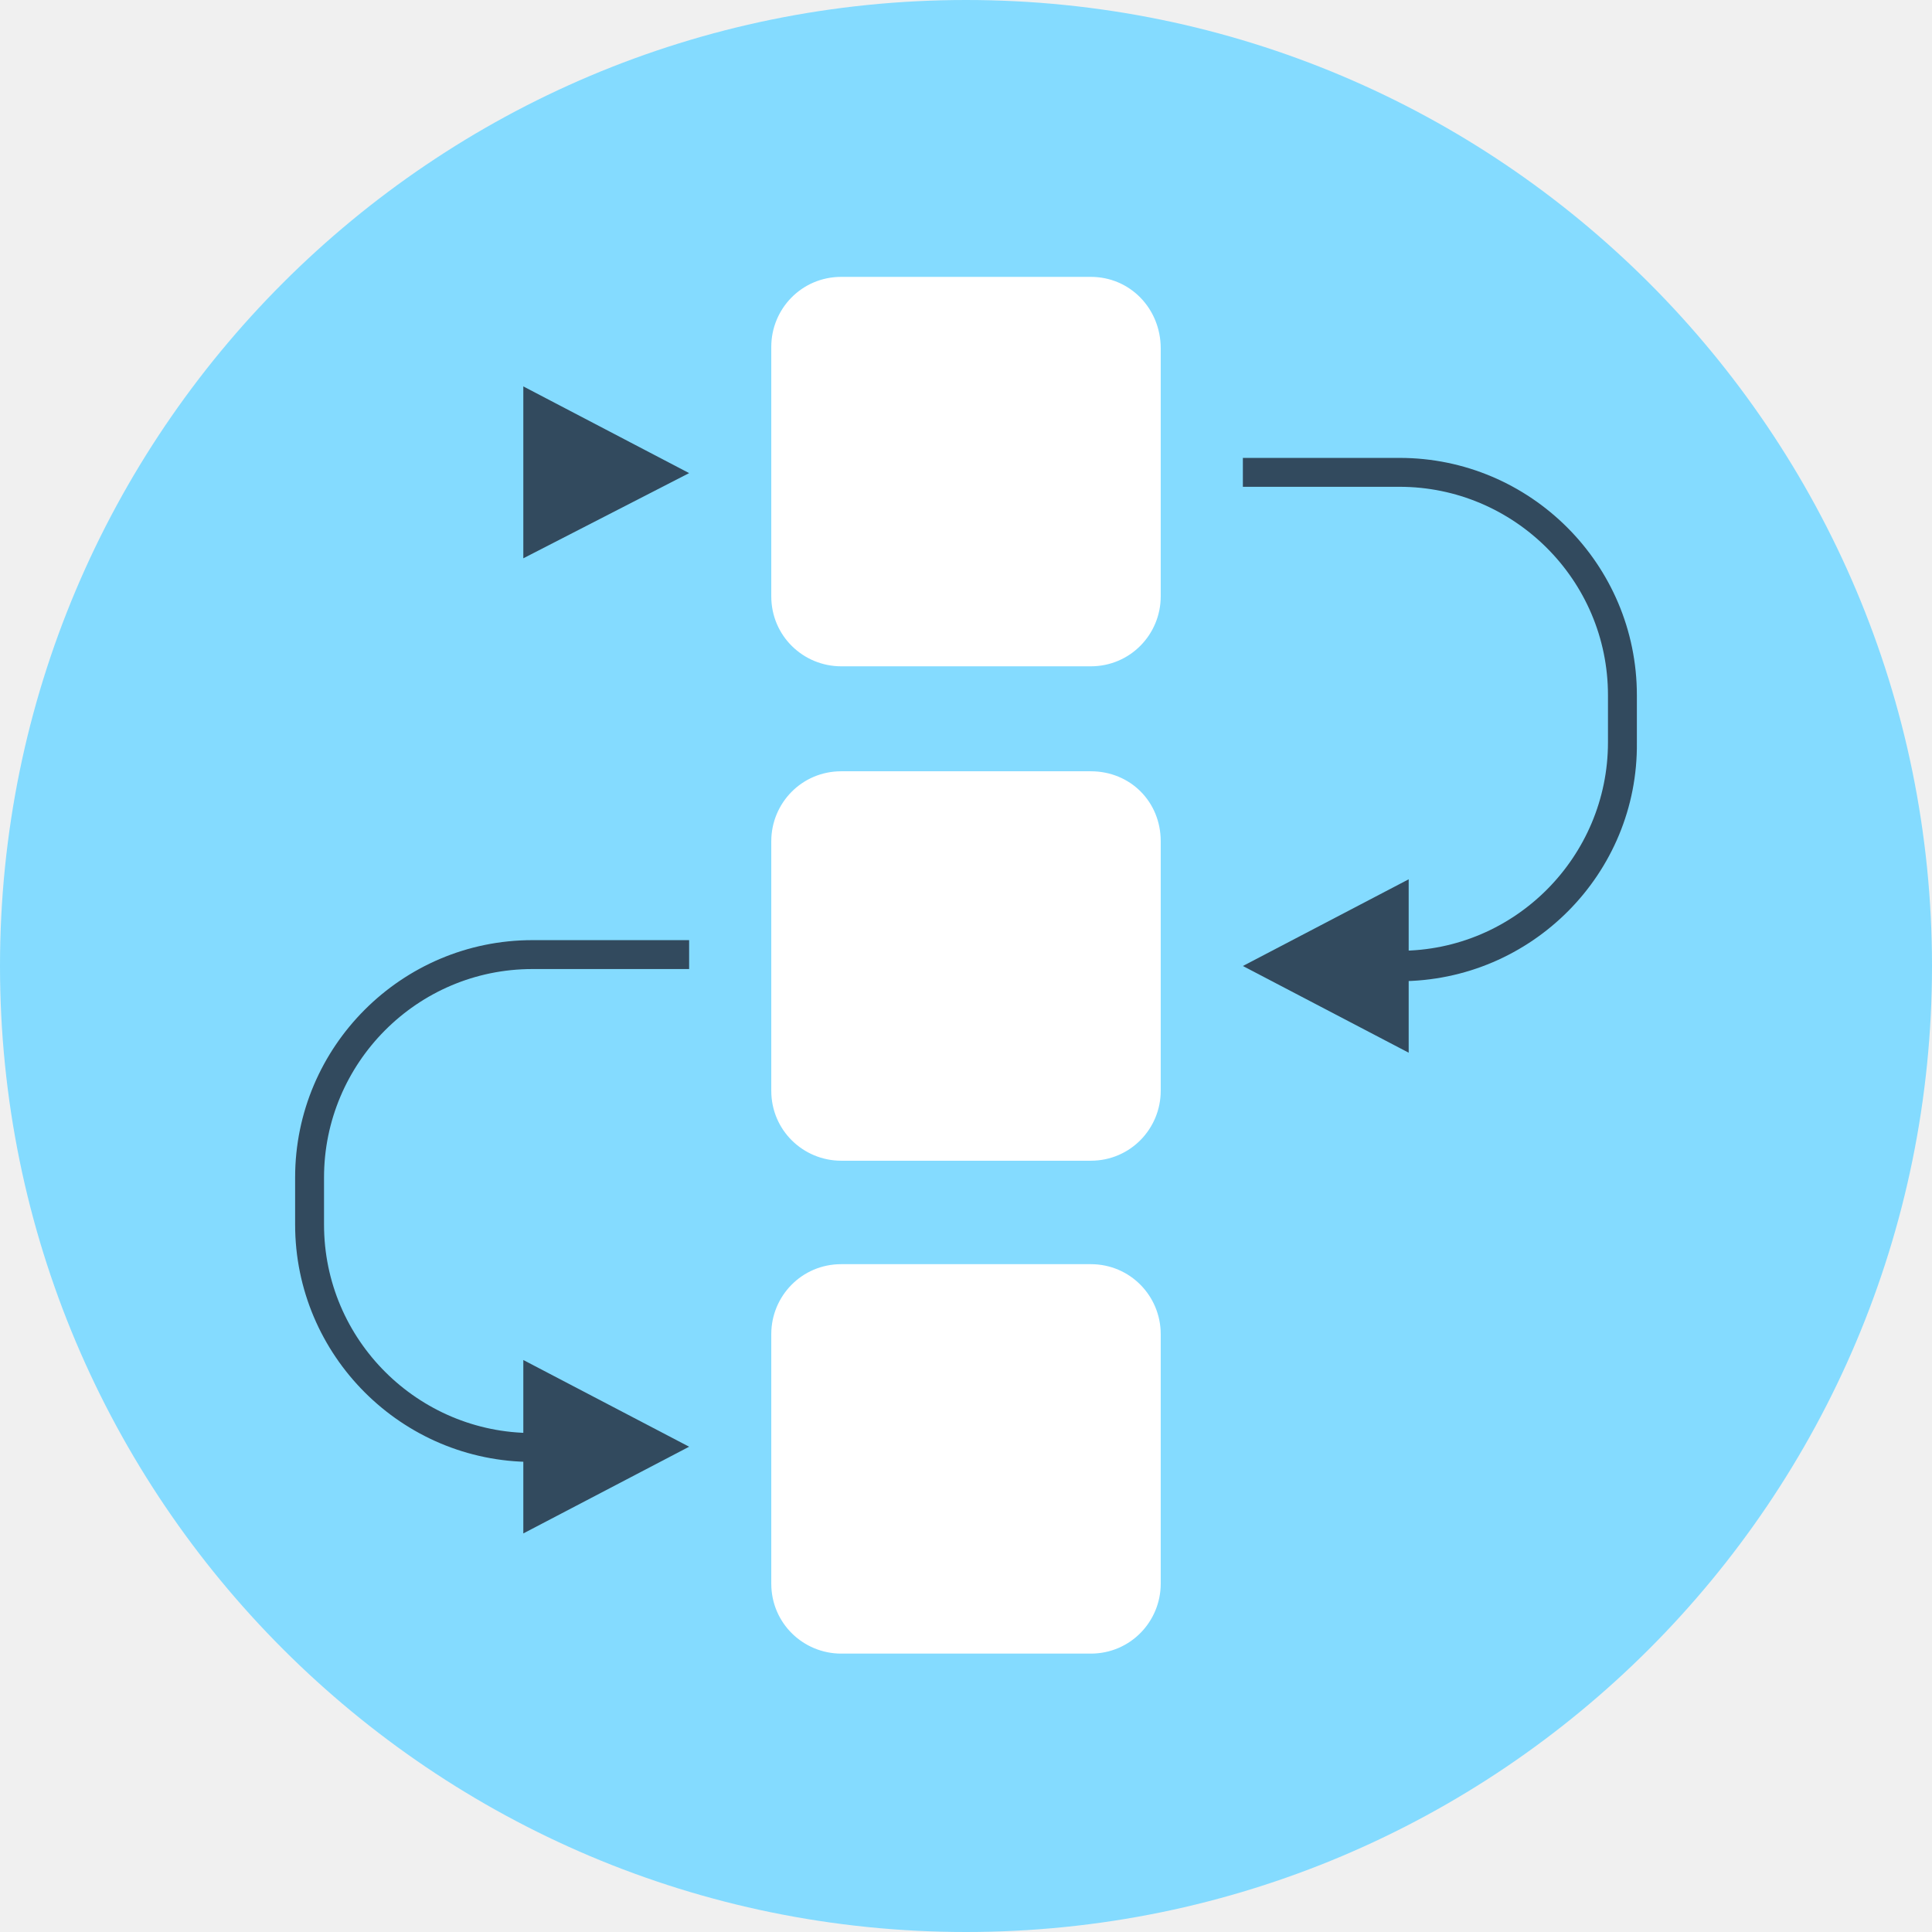
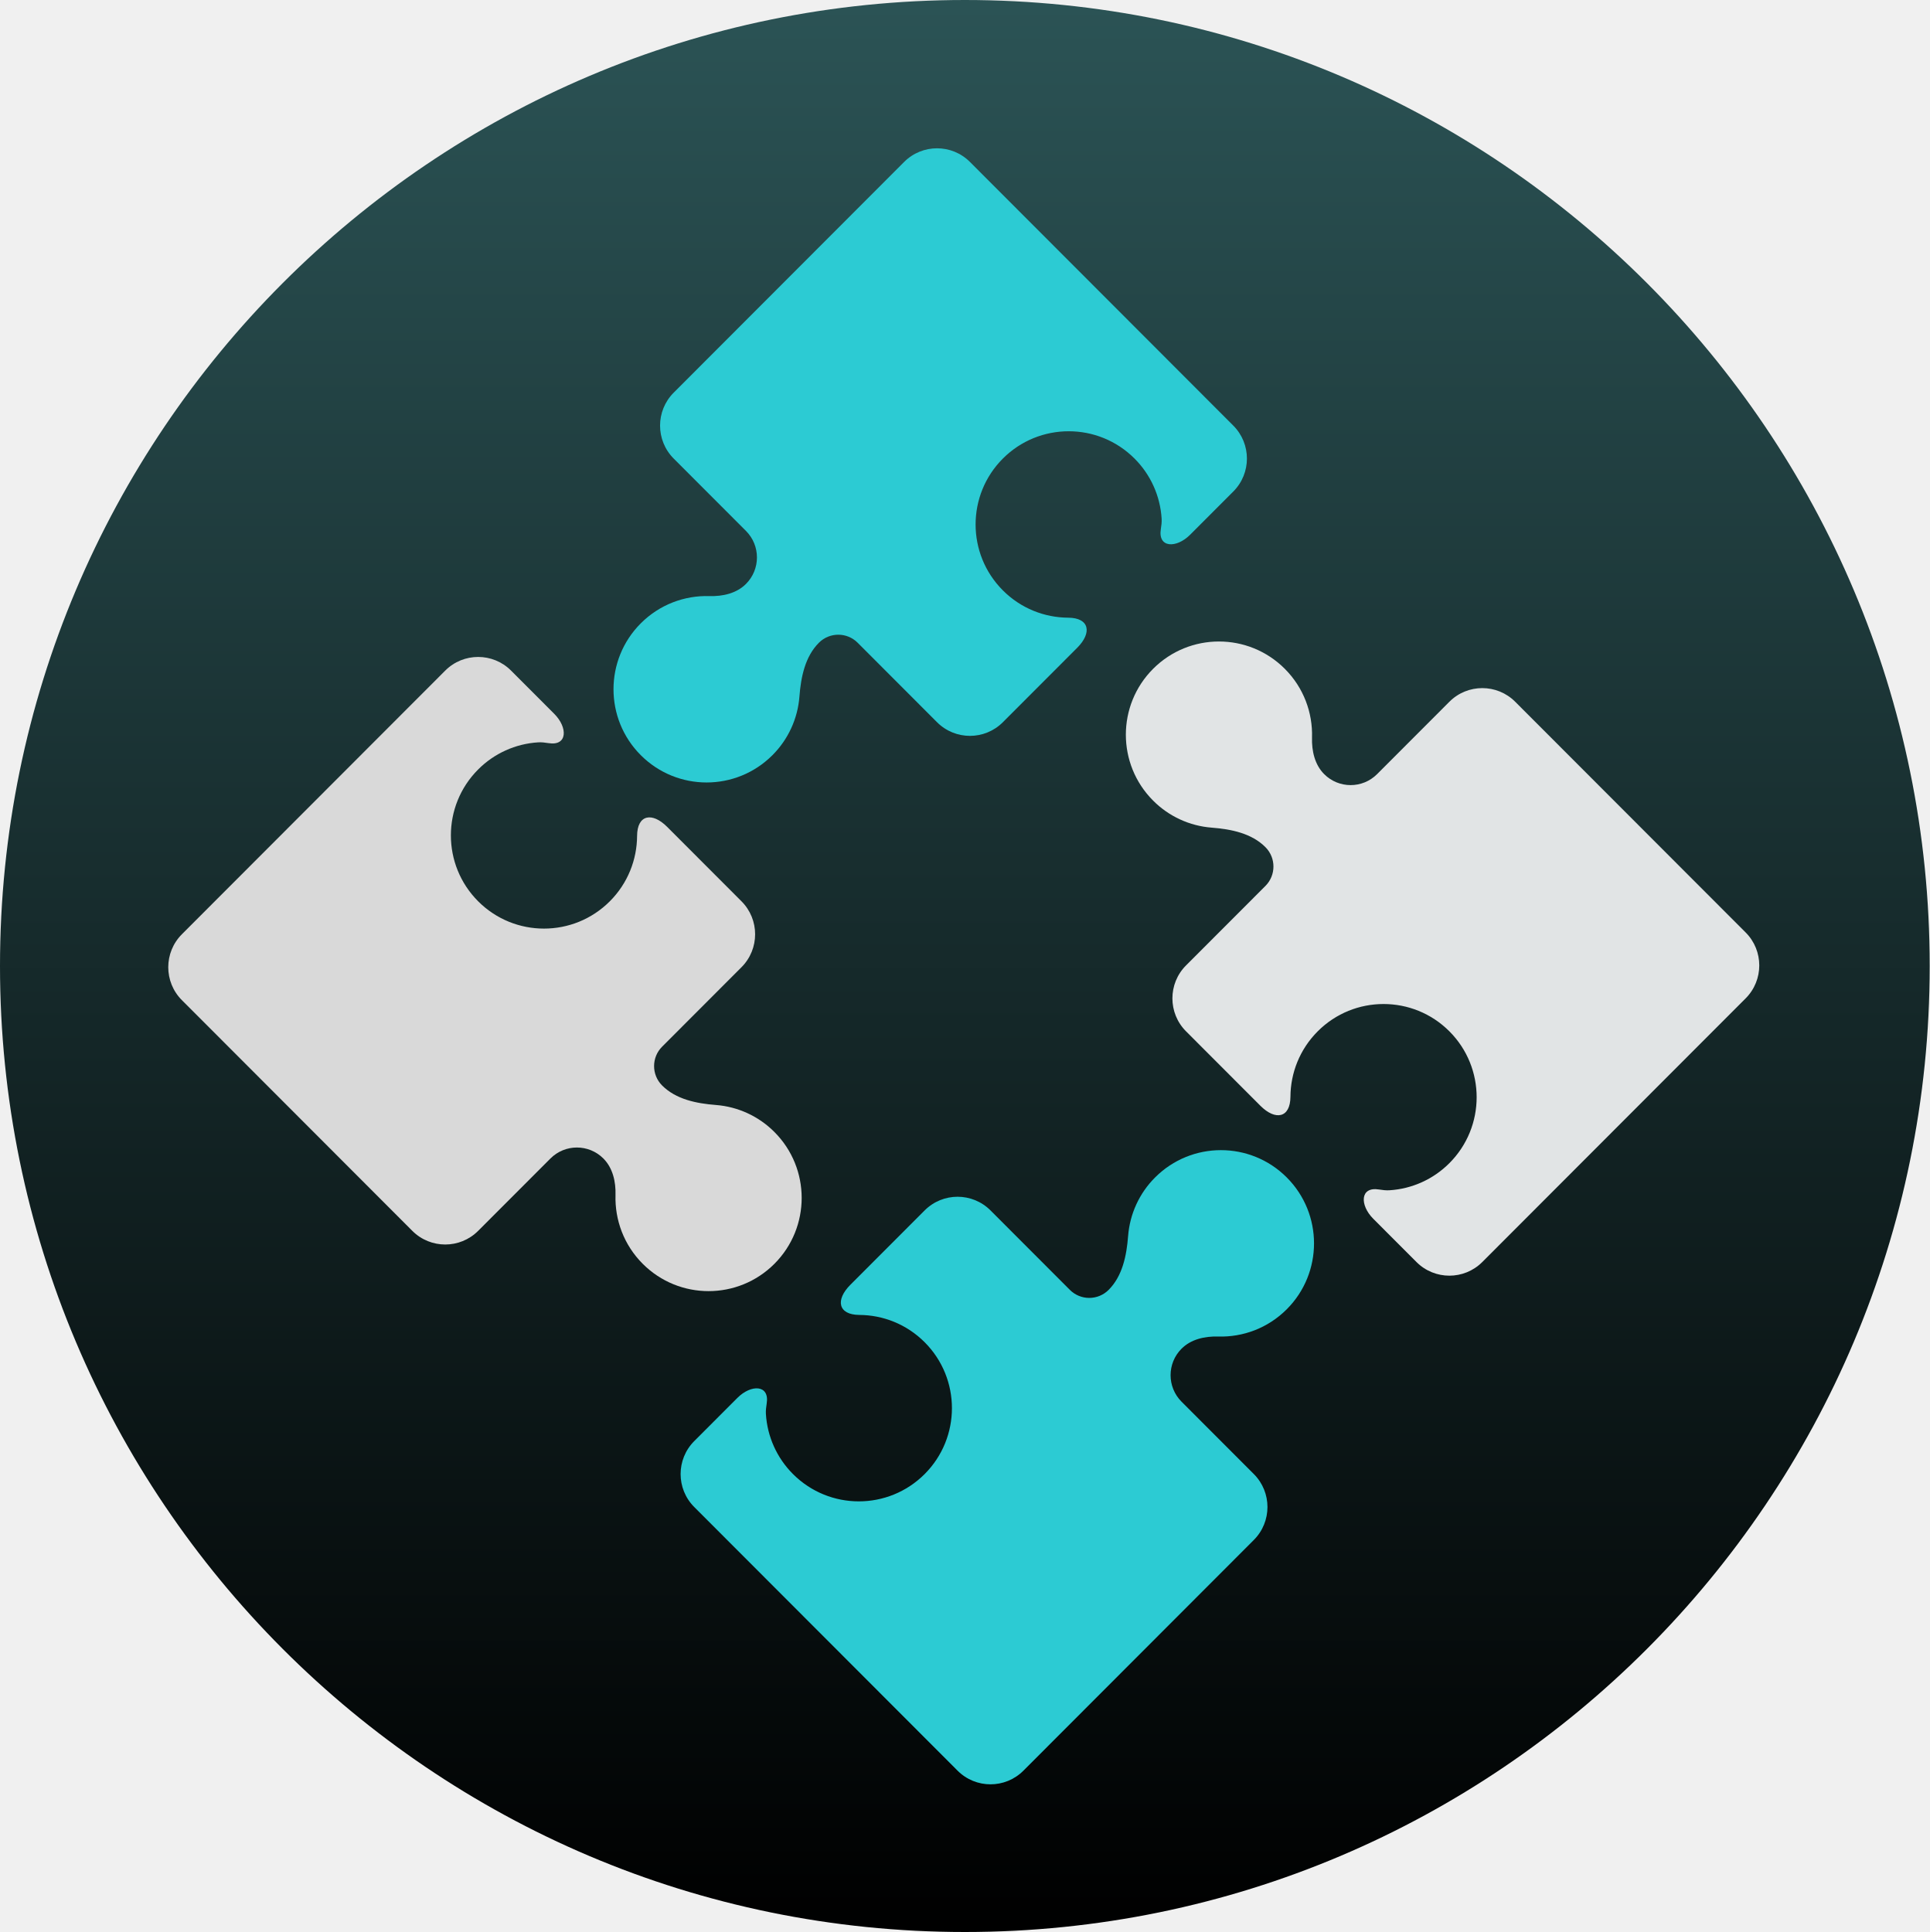
- <svg xmlns="http://www.w3.org/2000/svg" enable-background="new 0 0 508 508" viewBox="0 0 508 508">
-   <circle cx="254" cy="254" fill="#84dbff" r="254" />
-   <path d="m286.8 72.8h-65.6c-10.4 0-18.4 8.4-18.4 18.4v65.6c0 10.4 8.4 18.4 18.4 18.4h65.6c10.4 0 18.4-8.4 18.4-18.4v-65.2c0-10.4-8-18.8-18.4-18.8z" fill="#fff" />
-   <path d="m286.8 202.8h-65.6c-10.4 0-18.4 8.4-18.4 18.4v65.6c0 10.4 8.4 18.4 18.4 18.4h65.6c10.4 0 18.4-8.4 18.4-18.4v-65.6c0-10.4-8-18.4-18.4-18.4z" fill="#fff" />
-   <path d="m286.8 332.4h-65.6c-10.4 0-18.4 8.4-18.4 18.4v65.6c0 10.4 8.4 18.4 18.4 18.4h65.6c10.4 0 18.4-8.4 18.4-18.4v-65.6c0-10-8-18.4-18.4-18.4z" fill="#fff" />
-   <g fill="#324a5e">
-     <path d="m368 258v-8c30.4 0 54.8-24.8 54.8-54.8v-12.4c0-30.4-24.8-54.8-54.8-54.8h-41.2v-7.6h41.2c34.4 0 62.4 28 62.4 62.4v12.4c.4 34.4-27.6 62.8-62.4 62.8z" />
-     <path d="m370.4 231.2-43.6 22.8 43.6 22.8z" />
-     <path d="m140 384.4c-34.4 0-62.4-28-62.4-62.4v-12.4c0-34.4 28-62.4 62.4-62.4h41.2v7.6h-41.2c-30.4 0-54.8 24.8-54.8 54.8v12.4c0 30.4 24.8 54.8 54.8 54.8z" />
-     <path d="m137.6 357.6 43.6 22.8-43.6 22.8z" />
-     <path d="m137.6 101.6 43.6 22.8-43.6 22.4z" />
-   </g>
+ <svg xmlns="http://www.w3.org/2000/svg" width="736" height="737" viewBox="0 0 736 737" fill="none">
+   <path d="M0 368.5C0 165.259 164.759 0 368 0V0C571.241 0 736 165.259 736 368.5V368.5C736 571.741 571.241 737 368 737V737C164.759 737 0 571.741 0 368.5V368.5Z" fill="url(#paint0_linear_108_369)" />
+   <path d="M234.76 455.898C234.478 465.351 237.939 474.895 245.145 482.111C259.013 495.998 281.497 495.998 295.365 482.111C309.233 468.224 309.233 445.709 295.365 431.822C289.386 425.817 281.453 422.159 273.008 421.514C265.569 420.938 257.81 419.361 252.535 414.078C248.453 409.991 248.453 403.365 252.535 399.279L282.81 368.962C289.744 362.018 289.744 350.761 282.81 343.817L254.452 315.421C248.711 309.672 243.036 310.746 242.991 318.877C242.939 327.91 239.472 336.926 232.59 343.817C218.722 357.704 196.238 357.704 182.37 343.817C168.502 329.932 168.502 307.417 182.37 293.53C188.479 287.395 196.621 283.714 205.256 283.184C206.537 283.104 207.884 283.266 209.231 283.484C216.493 284.657 216.6 277.518 211.398 272.309L194.924 255.814C187.99 248.87 176.749 248.87 169.815 255.814L69.376 356.39C62.441 363.334 62.441 374.591 69.376 381.534L84.394 396.568L157.263 469.537C164.197 476.479 175.438 476.479 182.372 469.536L209.942 441.929C215.517 436.347 224.554 436.347 230.128 441.929C233.73 445.536 234.912 450.798 234.76 455.898Z" fill="#D9D9D9" />
+   <path fill-rule="evenodd" clip-rule="evenodd" d="M464.601 509.848C474.041 510.131 483.573 506.664 490.779 499.449C504.646 485.562 504.646 463.047 490.779 449.16C476.911 435.274 454.427 435.274 440.559 449.16C434.561 455.148 430.909 463.092 430.264 471.548C429.689 478.997 428.113 486.767 422.839 492.05C420.878 494.012 418.22 495.114 415.448 495.114C412.677 495.114 410.019 494.012 408.058 492.05L377.784 461.733C370.85 454.789 359.607 454.789 352.673 461.733L324.314 490.13C318.573 495.879 319.647 501.561 327.765 501.607C336.786 501.658 345.791 505.129 352.673 512.022C366.541 525.907 366.541 548.422 352.673 562.309C338.805 576.196 316.321 576.196 302.453 562.309C296.327 556.192 292.651 548.039 292.122 539.392C292.041 538.109 292.204 536.761 292.42 535.412C293.594 528.14 286.463 528.033 281.261 533.242L264.788 549.738C257.854 556.681 257.854 567.938 264.788 574.882L365.228 675.458C372.162 682.402 383.404 682.402 390.338 675.457L405.353 660.419L478.221 587.451C485.155 580.508 485.155 569.25 478.221 562.307L450.651 534.7C445.077 529.119 445.077 520.068 450.651 514.486C454.254 510.879 459.508 509.695 464.601 509.848ZM270.573 227.389C261.133 227.107 251.602 230.573 244.396 237.788C230.528 251.675 230.528 274.19 244.396 288.076C258.264 301.963 280.748 301.963 294.616 288.076C300.614 282.088 304.266 274.145 304.911 265.689C305.485 258.24 307.061 250.471 312.336 245.188C316.418 241.101 323.035 241.101 327.116 245.188L357.391 275.505C364.325 282.448 375.568 282.448 382.502 275.505L410.86 247.107C416.601 241.358 415.528 235.676 407.409 235.631C398.388 235.58 389.384 232.107 382.502 225.216C368.634 211.329 368.634 188.814 382.502 174.927C396.37 161.041 418.853 161.041 432.721 174.927C438.848 181.044 442.524 189.198 443.053 197.845C443.133 199.127 442.971 200.477 442.754 201.825C441.582 209.097 448.711 209.204 453.913 203.995L470.386 187.5C477.32 180.557 477.32 169.299 470.387 162.356L369.947 61.779C363.012 54.836 351.77 54.836 344.836 61.779L329.822 76.818L256.953 149.786C250.02 156.73 250.02 167.986 256.954 174.93L284.523 202.537C290.097 208.119 290.097 217.169 284.523 222.75C280.921 226.358 275.667 227.541 270.573 227.389Z" fill="#2CCBD3" />
+   <path d="M500.414 281.34C500.697 271.886 497.235 262.341 490.03 255.127C476.162 241.24 453.678 241.24 439.81 255.127C425.942 269.013 425.942 291.528 439.81 305.414C445.789 311.42 453.722 315.078 462.167 315.723C469.606 316.299 477.364 317.877 482.64 323.16C486.722 327.246 486.722 333.872 482.64 337.959L452.364 368.275C445.43 375.218 445.43 386.476 452.364 393.419L480.723 421.817C486.464 427.565 492.138 426.49 492.184 418.361C492.235 409.328 495.703 400.311 502.585 393.419C516.453 379.532 538.937 379.532 552.805 393.419C566.672 407.306 566.672 429.821 552.805 443.708C546.696 449.843 538.553 453.523 529.918 454.053C528.638 454.133 527.291 453.971 525.944 453.754C518.681 452.579 518.575 459.72 523.777 464.929L540.25 481.424C547.184 488.367 558.426 488.367 565.36 481.424L665.8 380.848C672.734 373.904 672.734 362.647 665.8 355.703L650.782 340.668L577.912 267.701C570.978 260.757 559.736 260.757 552.803 267.701L525.233 295.309C519.658 300.89 510.621 300.89 505.047 295.309C501.444 291.7 500.263 286.439 500.414 281.34Z" fill="#E1E4E5" />
+   <defs>
+     <linearGradient id="paint0_linear_108_369" x1="368" y1="0" x2="368" y2="737" gradientUnits="userSpaceOnUse">
+       <stop offset="0.002" stop-color="#2B5355" />
+       <stop offset="1" />
+     </linearGradient>
+   </defs>
</svg>
